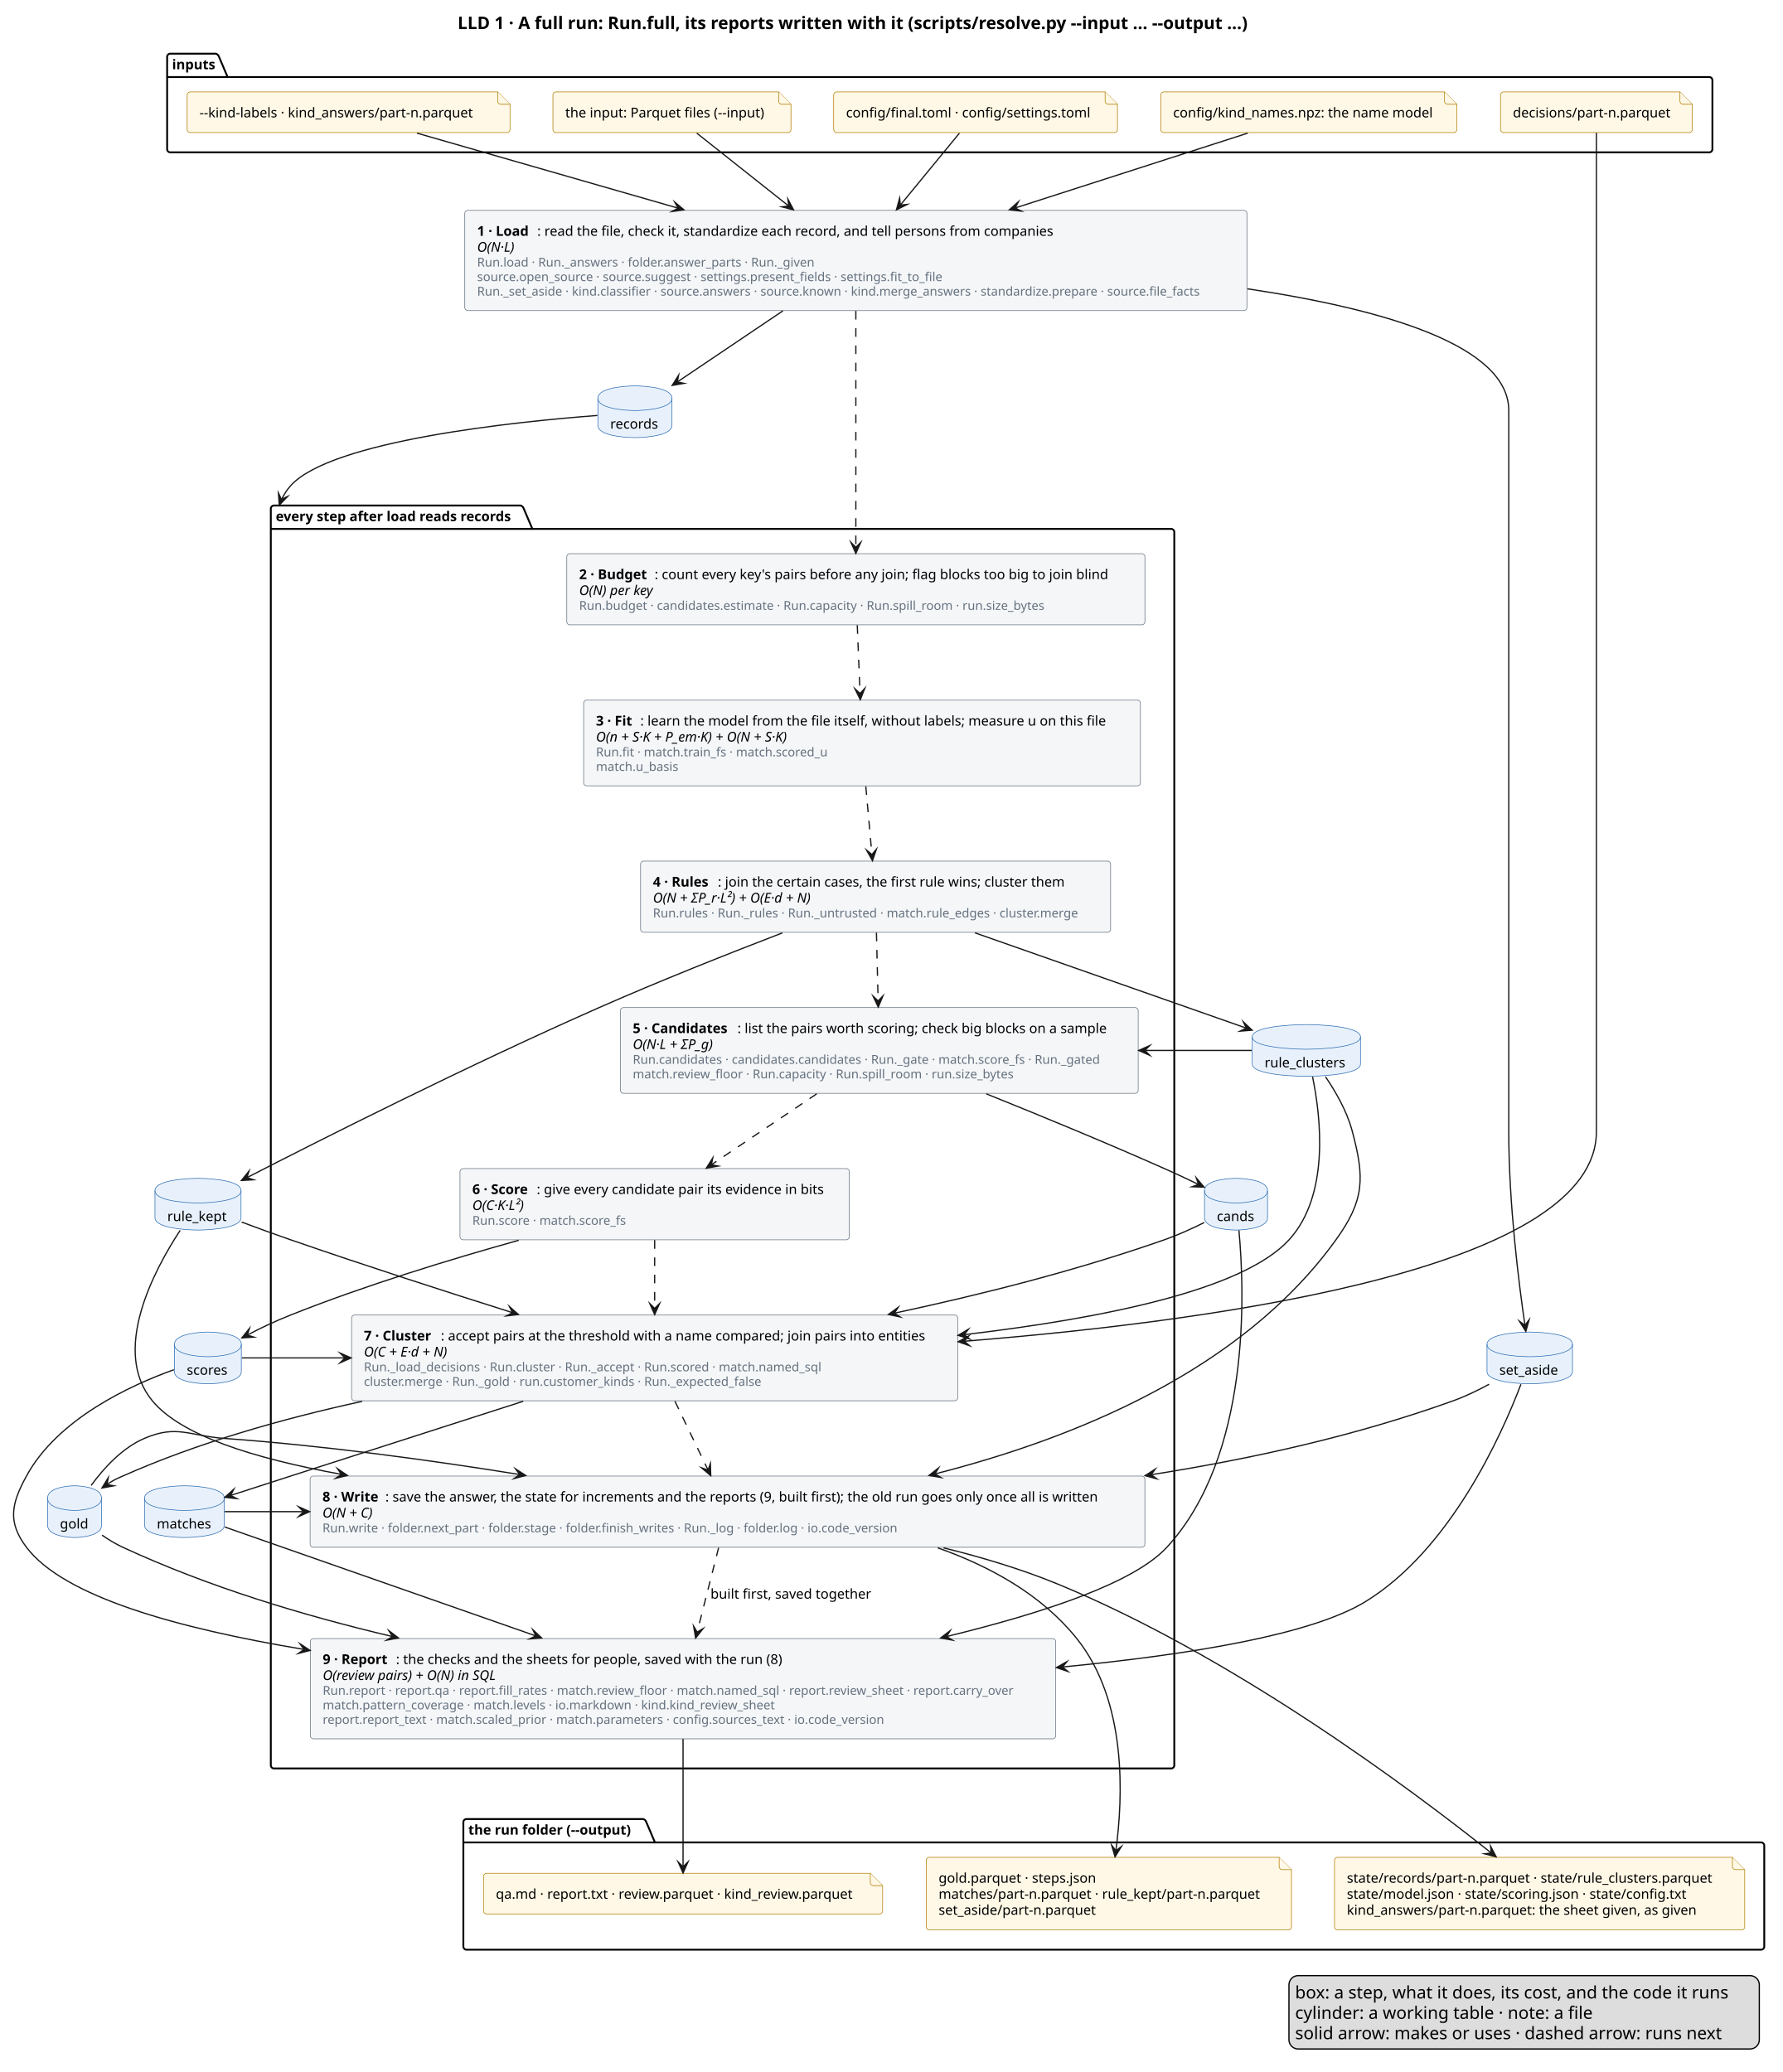
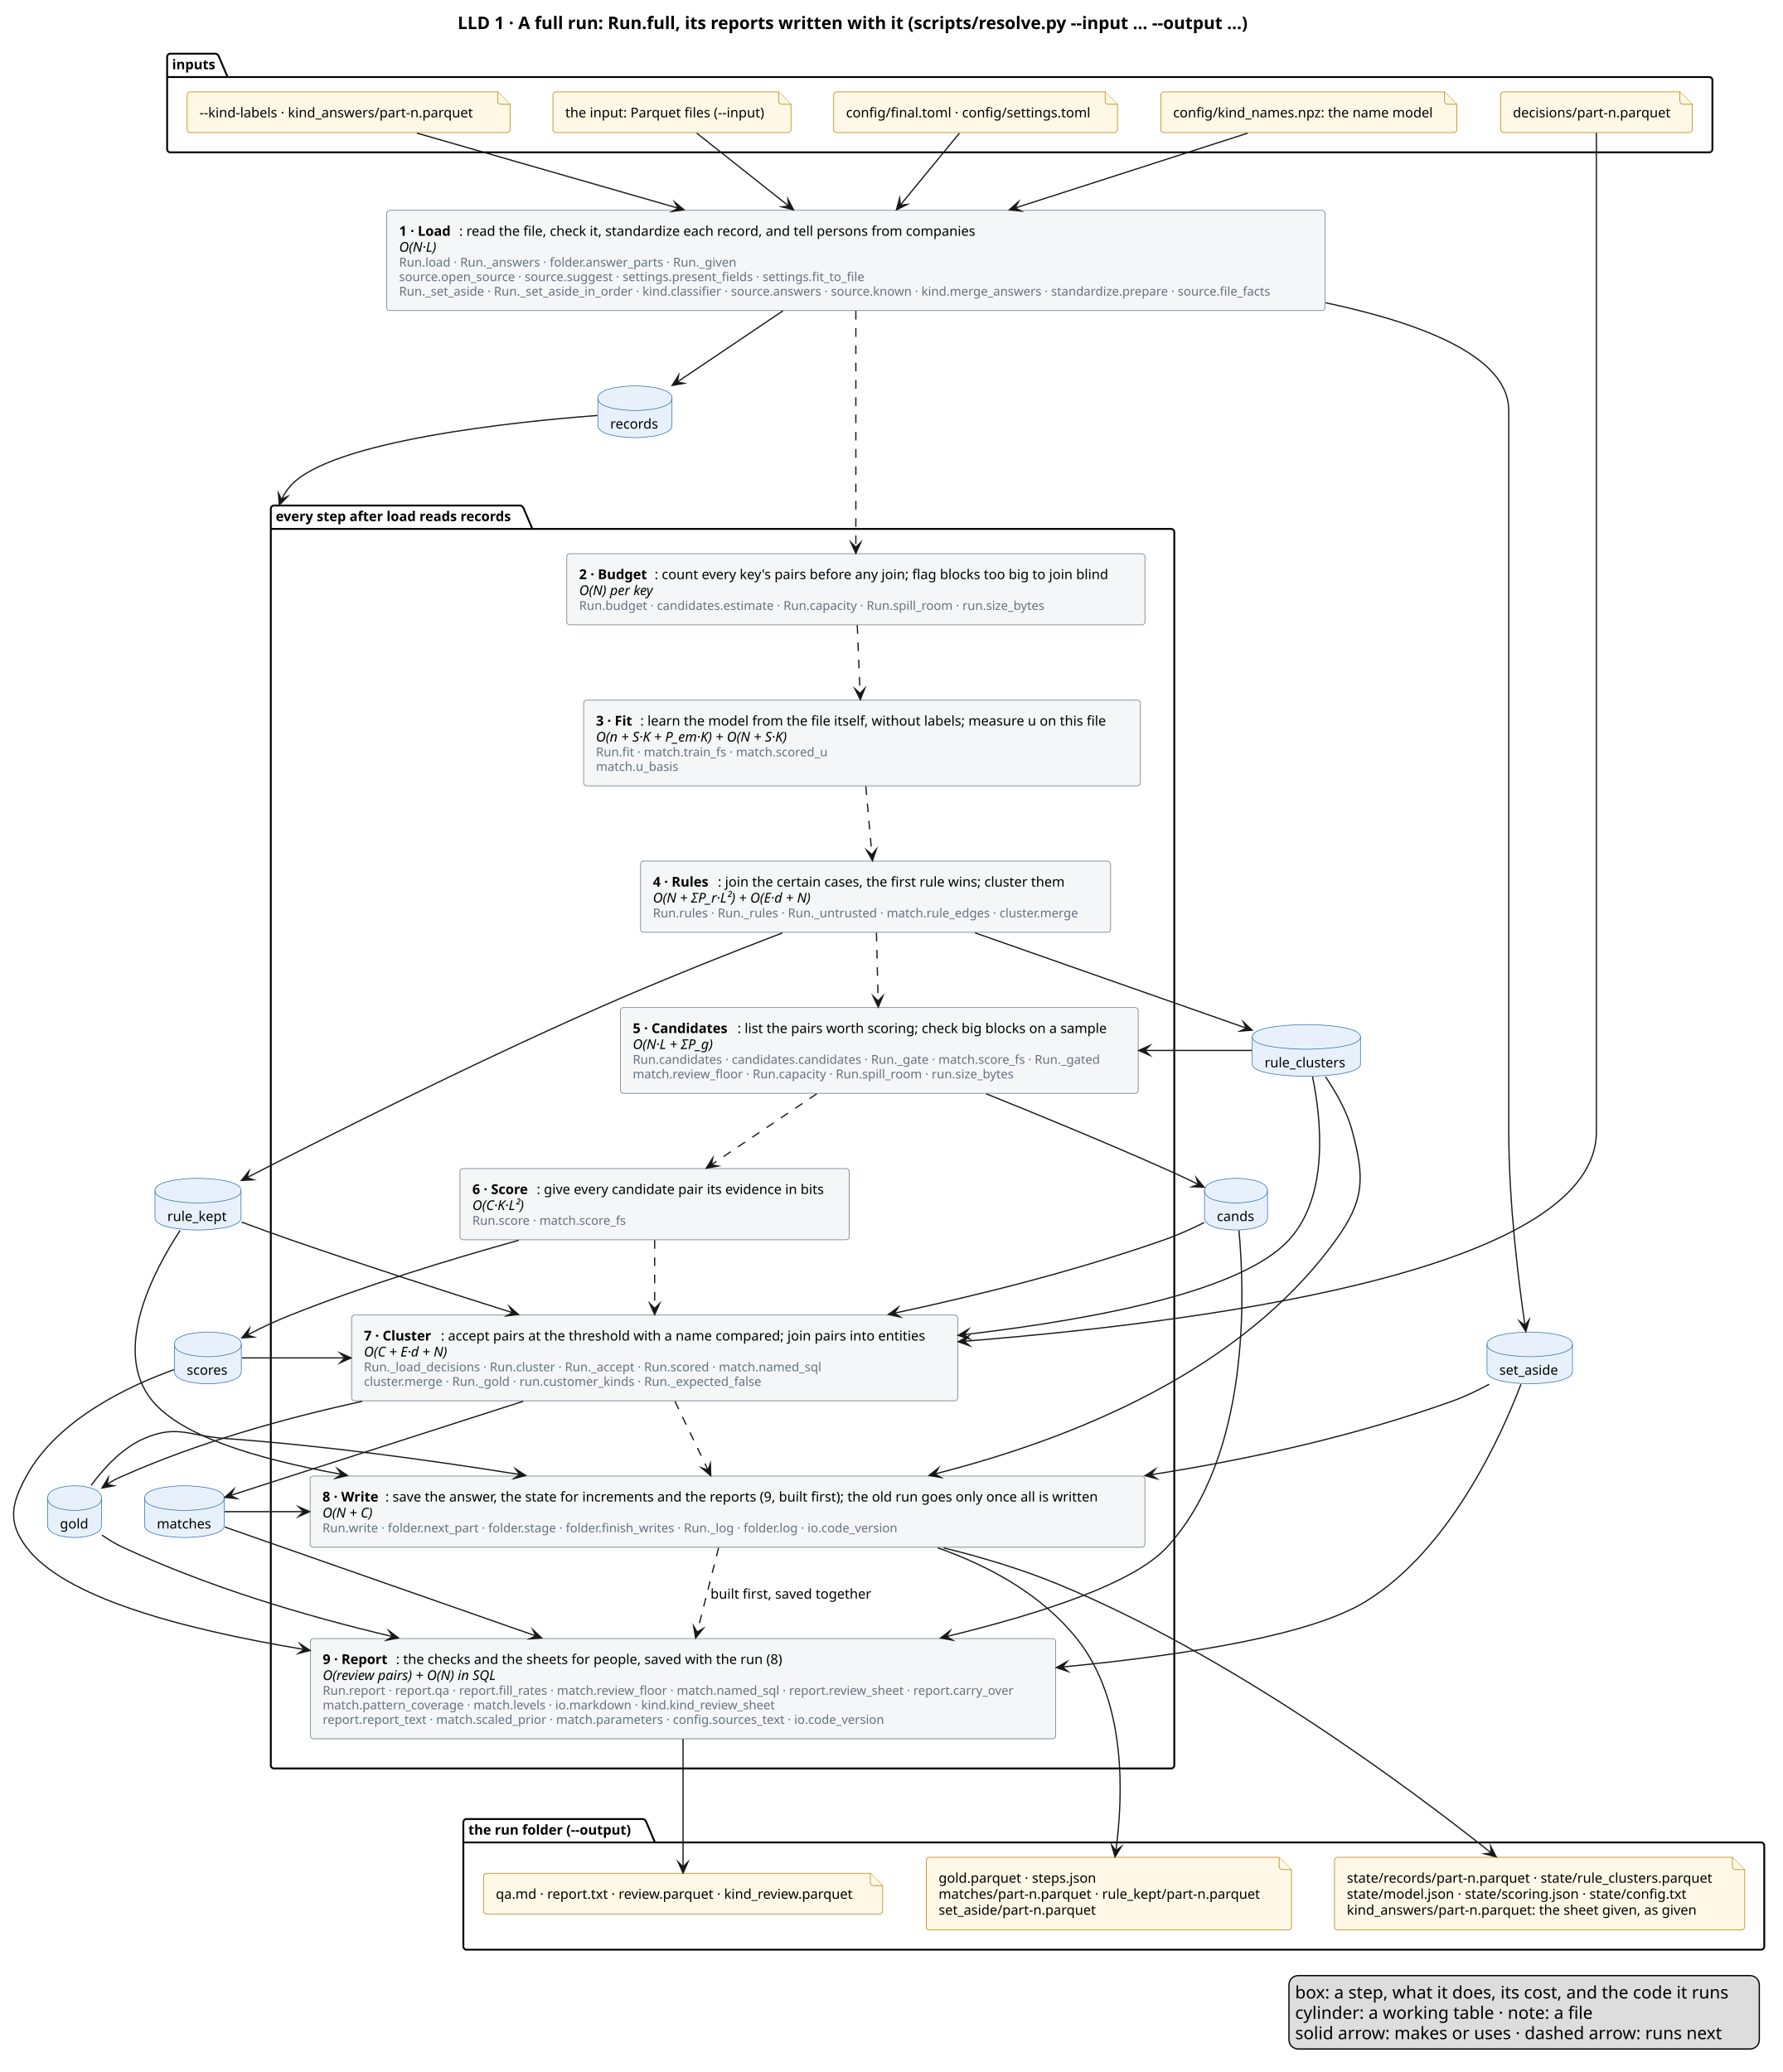
<svg xmlns="http://www.w3.org/2000/svg" version="1.1" data-diagram-type="DESCRIPTION" style="width:1444px;height:1679px;background:#FFFFFF;" width="1444px" height="1679px" viewBox="0 0 1444 1679" zoomAndPan="magnify" preserveAspectRatio="none" contentStyleType="text/css">
  <defs />
  <g font-family="sans-serif" lengthAdjust="spacing">
    <g class="title" data-source-line="1">
      <text x="370.774" y="23.535" fill="#000" font-size="14" textLength="695.871" font-weight="700">LLD 1 · A full run: Run.full, its reports written with it (scripts/resolve.py --input … --output …)</text>
    </g>
    <g class="cluster" data-qualified-name="inputs" id="ent0001" data-source-line="16">
      <path d="M137.92,43.488 L174.912,43.488 A3.75,3.75 0 0 1 177.412,45.988 L184.412,62.443 L1384.92,62.443 A2.5,2.5 0 0 1 1387.42,64.943 L1387.42,120.938 A2.5,2.5 0 0 1 1384.92,123.438 L137.92,123.438 A2.5,2.5 0 0 1 135.42,120.938 L135.42,45.988 A2.5,2.5 0 0 1 137.92,43.488" style="stroke:#000;stroke-width:1.5;" fill="none" />
      <line x1="135.42" y1="62.443" x2="184.412" y2="62.443" style="stroke:#000;stroke-width:1.5;" />
      <text x="139.42" y="56.123" fill="#000" font-size="11" textLength="35.992" font-weight="700">inputs</text>
    </g>
    <g class="cluster" data-qualified-name="after_load" id="ent0008" data-source-line="26">
      <path d="M221.92,409.638 L421.833,409.638 A3.75,3.75 0 0 1 424.333,412.138 L431.333,428.593 L948.92,428.593 A2.5,2.5 0 0 1 951.42,431.093 L951.42,1430.518 A2.5,2.5 0 0 1 948.92,1433.018 L221.92,1433.018 A2.5,2.5 0 0 1 219.42,1430.518 L219.42,412.138 A2.5,2.5 0 0 1 221.92,409.638" style="stroke:#000;stroke-width:1.5;" fill="none" />
      <line x1="219.42" y1="428.593" x2="431.333" y2="428.593" style="stroke:#000;stroke-width:1.5;" />
      <text x="223.42" y="422.273" fill="#000" font-size="11" textLength="198.913" font-weight="700">every step after load reads records</text>
    </g>
    <g class="cluster" data-qualified-name="the run folder ..--output." id="ent0025" data-source-line="45">
      <path d="M377.92,1474.018 L521.152,1474.018 A3.75,3.75 0 0 1 523.652,1476.518 L530.652,1492.973 L1426.92,1492.973 A2.5,2.5 0 0 1 1429.42,1495.473 L1429.42,1577.388 A2.5,2.5 0 0 1 1426.92,1579.888 L377.92,1579.888 A2.5,2.5 0 0 1 375.42,1577.388 L375.42,1476.518 A2.5,2.5 0 0 1 377.92,1474.018" style="stroke:#000;stroke-width:1.5;" fill="none" />
      <line x1="375.42" y1="1492.973" x2="530.652" y2="1492.973" style="stroke:#000;stroke-width:1.5;" />
      <text x="379.42" y="1486.653" fill="#000" font-size="11" textLength="142.232" font-weight="700">the run folder (--output)</text>
    </g>
    <g class="entity" data-qualified-name="inputs.f_input" id="ent0002" data-source-line="17">
      <path d="M447.98,76.988 L447.98,104.943 A2.5,2.5 0 0 0 450.48,107.443 L638.365,107.443 A2.5,2.5 0 0 0 640.865,104.943 L640.865,84.488 L630.865,74.488 L450.48,74.488 A2.5,2.5 0 0 0 447.98,76.988" style="stroke:#B07D00;stroke-width:0.5;" fill="#FFF8E6" />
      <path d="M630.865,74.488 L630.865,81.988 A2.5,2.5 0 0 0 633.365,84.488 L640.865,84.488" style="stroke:#B07D00;stroke-width:0.5;" fill="#FFF8E6" />
      <text x="457.98" y="95.123" fill="#000" font-size="11" textLength="172.885">the input: Parquet files (--input)</text>
    </g>
    <g class="entity" data-qualified-name="inputs.f_config" id="ent0003" data-source-line="18">
      <path d="M675.46,76.988 L675.46,104.943 A2.5,2.5 0 0 0 677.96,107.443 L902.884,107.443 A2.5,2.5 0 0 0 905.384,104.943 L905.384,84.488 L895.384,74.488 L677.96,74.488 A2.5,2.5 0 0 0 675.46,76.988" style="stroke:#B07D00;stroke-width:0.5;" fill="#FFF8E6" />
      <path d="M895.384,74.488 L895.384,81.988 A2.5,2.5 0 0 0 897.884,84.488 L905.384,84.488" style="stroke:#B07D00;stroke-width:0.5;" fill="#FFF8E6" />
      <text x="685.46" y="95.123" fill="#000" font-size="11" textLength="209.924">config/final.toml · config/settings.toml</text>
    </g>
    <g class="entity" data-qualified-name="inputs.f_names" id="ent0004" data-source-line="19">
      <path d="M940.46,76.988 L940.46,104.943 A2.5,2.5 0 0 0 942.96,107.443 L1177.879,107.443 A2.5,2.5 0 0 0 1180.379,104.943 L1180.379,84.488 L1170.379,74.488 L942.96,74.488 A2.5,2.5 0 0 0 940.46,76.988" style="stroke:#B07D00;stroke-width:0.5;" fill="#FFF8E6" />
      <path d="M1170.379,74.488 L1170.379,81.988 A2.5,2.5 0 0 0 1172.879,84.488 L1180.379,84.488" style="stroke:#B07D00;stroke-width:0.5;" fill="#FFF8E6" />
      <text x="950.46" y="95.123" fill="#000" font-size="11" textLength="219.919">config/kind_names.npz: the name model</text>
    </g>
    <g class="entity" data-qualified-name="inputs.f_answers" id="ent0005" data-source-line="20">
      <path d="M151.62,76.988 L151.62,104.943 A2.5,2.5 0 0 0 154.12,107.443 L410.733,107.443 A2.5,2.5 0 0 0 413.233,104.943 L413.233,84.488 L403.233,74.488 L154.12,74.488 A2.5,2.5 0 0 0 151.62,76.988" style="stroke:#B07D00;stroke-width:0.5;" fill="#FFF8E6" />
      <path d="M403.233,74.488 L403.233,81.988 A2.5,2.5 0 0 0 405.733,84.488 L413.233,84.488" style="stroke:#B07D00;stroke-width:0.5;" fill="#FFF8E6" />
      <text x="161.62" y="95.123" fill="#000" font-size="11" textLength="241.613">--kind-labels · kind_answers/part-n.parquet</text>
    </g>
    <g class="entity" data-qualified-name="inputs.f_decisions" id="ent0006" data-source-line="21">
      <path d="M1215.73,76.988 L1215.73,104.943 A2.5,2.5 0 0 0 1218.23,107.443 L1368.619,107.443 A2.5,2.5 0 0 0 1371.119,104.943 L1371.119,84.488 L1361.119,74.488 L1218.23,74.488 A2.5,2.5 0 0 0 1215.73,76.988" style="stroke:#B07D00;stroke-width:0.5;" fill="#FFF8E6" />
      <path d="M1361.119,74.488 L1361.119,81.988 A2.5,2.5 0 0 0 1363.619,84.488 L1371.119,84.488" style="stroke:#B07D00;stroke-width:0.5;" fill="#FFF8E6" />
      <text x="1225.73" y="95.123" fill="#000" font-size="11" textLength="135.389">decisions/part-n.parquet</text>
    </g>
    <g class="entity" data-qualified-name="after_load.budget" id="ent0009" data-source-line="27">
      <rect x="459.21" y="448.638" width="468.427" height="57.688" fill="#F4F6F8" style="stroke:#65717E;stroke-width:0.5;" rx="2.5" ry="2.5" />
      <text x="469.21" y="469.273" fill="#000" font-size="11" textLength="61.134" font-weight="700">2 · Budget</text>
      <text x="530.344" y="469.273" fill="#000" font-size="11" textLength="387.293">: count every key's pairs before any join; flag blocks too big to join blind</text>
      <text x="469.21" y="482.228" fill="#000" font-size="11" textLength="66.645" font-style="italic">O(N) per key</text>
      <text x="469.21" y="494.216" fill="#65717E" font-size="10" textLength="395.005">Run.budget · candidates.estimate · Run.capacity · Run.spill_room · run.size_bytes</text>
    </g>
    <g class="entity" data-qualified-name="after_load.fit" id="ent0010" data-source-line="28">
      <rect x="472.87" y="567.328" width="451.111" height="69.465" fill="#F4F6F8" style="stroke:#65717E;stroke-width:0.5;" rx="2.5" ry="2.5" />
      <text x="482.87" y="587.963" fill="#000" font-size="11" textLength="35.884" font-weight="700">3 · Fit</text>
      <text x="518.754" y="587.963" fill="#000" font-size="11" textLength="395.227">: learn the model from the file itself, without labels; measure u on this file</text>
      <text x="482.87" y="600.918" fill="#000" font-size="11" textLength="180.984" font-style="italic">O(n + S·K + P_em·K) + O(N + S·K)</text>
      <text x="482.87" y="612.906" fill="#65717E" font-size="10" textLength="197.124">Run.fit · match.train_fs · match.scored_u</text>
      <text x="482.87" y="624.684" fill="#65717E" font-size="10" textLength="69.199">match.u_basis</text>
    </g>
    <g class="entity" data-qualified-name="after_load.rules" id="ent0011" data-source-line="29">
      <rect x="519" y="697.788" width="380.845" height="57.688" fill="#F4F6F8" style="stroke:#65717E;stroke-width:0.5;" rx="2.5" ry="2.5" />
      <text x="529" y="718.423" fill="#000" font-size="11" textLength="52.588" font-weight="700">4 · Rules</text>
      <text x="581.588" y="718.423" fill="#000" font-size="11" textLength="294.508">: join the certain cases, the first rule wins; cluster them</text>
      <text x="529" y="731.378" fill="#000" font-size="11" textLength="147.727" font-style="italic">O(N + ΣP_r·L²) + O(E·d + N)</text>
      <text x="529" y="743.366" fill="#65717E" font-size="10" textLength="360.845">Run.rules · Run._rules · Run._untrusted · match.rule_edges · cluster.merge</text>
    </g>
    <g class="entity" data-qualified-name="after_load.candidates" id="ent0012" data-source-line="30">
      <rect x="502.67" y="816.478" width="419.513" height="69.465" fill="#F4F6F8" style="stroke:#65717E;stroke-width:0.5;" rx="2.5" ry="2.5" />
      <text x="512.67" y="837.113" fill="#000" font-size="11" textLength="84.804" font-weight="700">5 · Candidates</text>
      <text x="597.474" y="837.113" fill="#000" font-size="11" textLength="314.708">: list the pairs worth scoring; check big blocks on a sample</text>
      <text x="512.67" y="850.068" fill="#000" font-size="11" textLength="73.842" font-style="italic">O(N·L + ΣP_g)</text>
      <text x="512.67" y="862.056" fill="#65717E" font-size="10" textLength="394.937">Run.candidates · candidates.candidates · Run._gate · match.score_fs · Run._gated</text>
      <text x="512.67" y="873.834" fill="#65717E" font-size="10" textLength="324.419">match.review_floor · Run.capacity · Run.spill_room · run.size_bytes</text>
    </g>
    <g class="entity" data-qualified-name="after_load.score" id="ent0013" data-source-line="31">
      <rect x="372.69" y="946.938" width="315.458" height="57.688" fill="#F4F6F8" style="stroke:#65717E;stroke-width:0.5;" rx="2.5" ry="2.5" />
      <text x="382.69" y="967.573" fill="#000" font-size="11" textLength="52.143" font-weight="700">6 · Score</text>
      <text x="434.833" y="967.573" fill="#000" font-size="11" textLength="243.316">: give every candidate pair its evidence in bits</text>
      <text x="382.69" y="980.528" fill="#000" font-size="11" textLength="47.958" font-style="italic">O(C·K·L²)</text>
      <text x="382.69" y="992.516" fill="#65717E" font-size="10" textLength="130.308">Run.score · match.score_fs</text>
    </g>
    <g class="entity" data-qualified-name="after_load.cluster" id="ent0014" data-source-line="32">
      <rect x="284.85" y="1065.628" width="491.152" height="69.465" fill="#F4F6F8" style="stroke:#65717E;stroke-width:0.5;" rx="2.5" ry="2.5" />
      <text x="294.85" y="1086.263" fill="#000" font-size="11" textLength="62.294" font-weight="700">7 · Cluster</text>
      <text x="357.144" y="1086.263" fill="#000" font-size="11" textLength="408.858">: accept pairs at the threshold with a name compared; join pairs into entities</text>
      <text x="294.85" y="1099.218" fill="#000" font-size="11" textLength="79.213" font-style="italic">O(C + E·d + N)</text>
      <text x="294.85" y="1111.206" fill="#65717E" font-size="10" textLength="388.442">Run._load_decisions · Run.cluster · Run._accept · Run.scored · match.named_sql</text>
      <text x="294.85" y="1122.984" fill="#65717E" font-size="10" textLength="338.892">cluster.merge · Run._gold · run.customer_kinds · Run._expected_false</text>
    </g>
    <g class="entity" data-qualified-name="after_load.write" id="ent0015" data-source-line="33">
      <rect x="251.26" y="1196.098" width="676.321" height="57.688" fill="#F4F6F8" style="stroke:#65717E;stroke-width:0.5;" rx="2.5" ry="2.5" />
      <text x="261.26" y="1216.733" fill="#000" font-size="11" textLength="50.956" font-weight="700">8 · Write</text>
      <text x="312.216" y="1216.733" fill="#000" font-size="11" textLength="605.365">: save the answer, the state for increments and the reports (9, built first); the old run goes only once all is written</text>
      <text x="261.26" y="1229.688" fill="#000" font-size="11" textLength="47.142" font-style="italic">O(N + C)</text>
      <text x="261.26" y="1241.676" fill="#65717E" font-size="10" textLength="496.646">Run.write · folder.next_part · folder.stage · folder.finish_writes · Run._log · folder.log · io.code_version</text>
    </g>
    <g class="entity" data-qualified-name="after_load.report" id="ent0016" data-source-line="34">
      <rect x="251.46" y="1327.778" width="603.926" height="81.242" fill="#F4F6F8" style="stroke:#65717E;stroke-width:0.5;" rx="2.5" ry="2.5" />
      <text x="261.46" y="1348.413" fill="#000" font-size="11" textLength="59.34" font-weight="700">9 · Report</text>
      <text x="320.8" y="1348.413" fill="#000" font-size="11" textLength="327.062">: the checks and the sheets for people, saved with the run (8)</text>
      <text x="261.46" y="1361.368" fill="#000" font-size="11" textLength="156.406" font-style="italic">O(review pairs) + O(N) in SQL</text>
      <text x="261.46" y="1373.356" fill="#65717E" font-size="10" textLength="583.926">Run.report · report.qa · report.fill_rates · match.review_floor · match.named_sql · report.review_sheet · report.carry_over</text>
      <text x="261.46" y="1385.134" fill="#65717E" font-size="10" textLength="381.621">match.pattern_coverage · match.levels · io.markdown · kind.kind_review_sheet</text>
      <text x="261.46" y="1396.911" fill="#65717E" font-size="10" textLength="475.664">report.report_text · match.scaled_prior · match.parameters · config.sources_text · io.code_version</text>
    </g>
    <g class="entity" data-qualified-name="the run folder ..--output..f_out" id="ent0026" data-source-line="46">
      <path d="M750.46,1507.518 L750.46,1561.384 A2.5,2.5 0 0 0 752.96,1563.884 L1043.878,1563.884 A2.5,2.5 0 0 0 1046.378,1561.384 L1046.378,1515.018 L1036.378,1505.018 L752.96,1505.018 A2.5,2.5 0 0 0 750.46,1507.518" style="stroke:#B07D00;stroke-width:0.5;" fill="#FFF8E6" />
      <path d="M1036.378,1505.018 L1036.378,1512.518 A2.5,2.5 0 0 0 1038.878,1515.018 L1046.378,1515.018" style="stroke:#B07D00;stroke-width:0.5;" fill="#FFF8E6" />
      <text x="760.46" y="1525.653" fill="#000" font-size="11" textLength="133.531">gold.parquet · steps.json</text>
      <text x="760.46" y="1538.608" fill="#000" font-size="11" textLength="275.918">matches/part-n.parquet · rule_kept/part-n.parquet</text>
      <text x="760.46" y="1551.563" fill="#000" font-size="11" textLength="134.809">set_aside/part-n.parquet</text>
    </g>
    <g class="entity" data-qualified-name="the run folder ..--output..f_state" id="ent0027" data-source-line="47">
      <path d="M1081.24,1507.518 L1081.24,1561.384 A2.5,2.5 0 0 0 1083.74,1563.884 L1411.101,1563.884 A2.5,2.5 0 0 0 1413.601,1561.384 L1413.601,1515.018 L1403.601,1505.018 L1083.74,1505.018 A2.5,2.5 0 0 0 1081.24,1507.518" style="stroke:#B07D00;stroke-width:0.5;" fill="#FFF8E6" />
      <path d="M1403.601,1505.018 L1403.601,1512.518 A2.5,2.5 0 0 0 1406.101,1515.018 L1413.601,1515.018" style="stroke:#B07D00;stroke-width:0.5;" fill="#FFF8E6" />
      <text x="1091.24" y="1525.653" fill="#000" font-size="11" textLength="312.361">state/records/part-n.parquet · state/rule_clusters.parquet</text>
      <text x="1091.24" y="1538.608" fill="#000" font-size="11" textLength="292.719">state/model.json · state/scoring.json · state/config.txt</text>
      <text x="1091.24" y="1551.563" fill="#000" font-size="11" textLength="296.919">kind_answers/part-n.parquet: the sheet given, as given</text>
    </g>
    <g class="entity" data-qualified-name="the run folder ..--output..f_people" id="ent0028" data-source-line="48">
      <path d="M391.73,1520.478 L391.73,1548.433 A2.5,2.5 0 0 0 394.23,1550.933 L712.622,1550.933 A2.5,2.5 0 0 0 715.122,1548.433 L715.122,1527.978 L705.122,1517.978 L394.23,1517.978 A2.5,2.5 0 0 0 391.73,1520.478" style="stroke:#B07D00;stroke-width:0.5;" fill="#FFF8E6" />
      <path d="M705.122,1517.978 L705.122,1525.478 A2.5,2.5 0 0 0 707.622,1527.978 L715.122,1527.978" style="stroke:#B07D00;stroke-width:0.5;" fill="#FFF8E6" />
      <text x="401.73" y="1538.613" fill="#000" font-size="11" textLength="303.392">qa.md · report.txt · review.parquet · kind_review.parquet</text>
    </g>
    <g class="entity" data-qualified-name="load" id="ent0007" data-source-line="25">
-       <rect x="376.56" y="170.438" width="633.721" height="81.242" fill="#F4F6F8" style="stroke:#65717E;stroke-width:0.5;" rx="2.5" ry="2.5" />
-       <text x="386.56" y="191.073" fill="#000" font-size="11" textLength="48.71" font-weight="700">1 · Load</text>
-       <text x="435.27" y="191.073" fill="#000" font-size="11" textLength="437.862">: read the file, check it, standardize each record, and tell persons from companies</text>
-       <text x="386.56" y="204.028" fill="#000" font-size="11" textLength="33.172" font-style="italic">O(N·L)</text>
-       <text x="386.56" y="216.016" fill="#65717E" font-size="10" textLength="286.167">Run.load · Run._answers · folder.answer_parts · Run._given</text>
-       <text x="386.56" y="227.794" fill="#65717E" font-size="10" textLength="395.596">source.open_source · source.suggest · settings.present_fields · settings.fit_to_file</text>
-       <text x="386.56" y="239.571" fill="#65717E" font-size="10" textLength="613.721">Run._set_aside · kind.classifier · source.answers · source.known · kind.merge_answers · standardize.prepare · source.file_facts</text>
+       <rect x="313.33" y="170.438" width="760.186" height="81.242" fill="#F4F6F8" style="stroke:#65717E;stroke-width:0.5;" rx="2.5" ry="2.5" />
+       <text x="323.33" y="191.073" fill="#000" font-size="11" textLength="48.71" font-weight="700">1 · Load</text>
+       <text x="372.04" y="191.073" fill="#000" font-size="11" textLength="437.862">: read the file, check it, standardize each record, and tell persons from companies</text>
+       <text x="323.33" y="204.028" fill="#000" font-size="11" textLength="33.172" font-style="italic">O(N·L)</text>
+       <text x="323.33" y="216.016" fill="#65717E" font-size="10" textLength="286.167">Run.load · Run._answers · folder.answer_parts · Run._given</text>
+       <text x="323.33" y="227.794" fill="#65717E" font-size="10" textLength="395.596">source.open_source · source.suggest · settings.present_fields · settings.fit_to_file</text>
+       <text x="323.33" y="239.571" fill="#65717E" font-size="10" textLength="740.186">Run._set_aside · Run._set_aside_in_order · kind.classifier · source.answers · source.known · kind.merge_answers · standardize.prepare · source.file_facts</text>
    </g>
    <g class="entity" data-qualified-name="records" id="ent0017" data-source-line="36">
      <path d="M484.4,322.678 C484.4,312.678 514.426,312.678 514.426,312.678 C514.426,312.678 544.452,312.678 544.452,322.678 L544.452,344.633 C544.452,354.633 514.426,354.633 514.426,354.633 C514.426,354.633 484.4,354.633 484.4,344.633 L484.4,322.678" style="stroke:#2C6DB3;stroke-width:0.5;" fill="#E8F1FB" />
      <path d="M484.4,322.678 C484.4,332.678 514.426,332.678 514.426,332.678 C514.426,332.678 544.452,332.678 544.452,322.678" style="stroke:#2C6DB3;stroke-width:0.5;" fill="none" />
      <text x="494.4" y="347.313" fill="#000" font-size="11" textLength="40.052">records</text>
    </g>
    <g class="entity" data-qualified-name="set_aside" id="ent0018" data-source-line="37">
      <path d="M1204.79,1089.388 C1204.79,1079.388 1239.422,1079.388 1239.422,1079.388 C1239.422,1079.388 1274.054,1079.388 1274.054,1089.388 L1274.054,1111.343 C1274.054,1121.343 1239.422,1121.343 1239.422,1121.343 C1239.422,1121.343 1204.79,1121.343 1204.79,1111.343 L1204.79,1089.388" style="stroke:#2C6DB3;stroke-width:0.5;" fill="#E8F1FB" />
      <path d="M1204.79,1089.388 C1204.79,1099.388 1239.422,1099.388 1239.422,1099.388 C1239.422,1099.388 1274.054,1099.388 1274.054,1089.388" style="stroke:#2C6DB3;stroke-width:0.5;" fill="none" />
      <text x="1214.79" y="1114.023" fill="#000" font-size="11" textLength="49.264">set_aside</text>
    </g>
    <g class="entity" data-qualified-name="rule_clusters" id="ent0019" data-source-line="38">
      <path d="M1014.56,840.228 C1014.56,830.228 1058.427,830.228 1058.427,830.228 C1058.427,830.228 1102.295,830.228 1102.295,840.228 L1102.295,862.183 C1102.295,872.183 1058.427,872.183 1058.427,872.183 C1058.427,872.183 1014.56,872.183 1014.56,862.183 L1014.56,840.228" style="stroke:#2C6DB3;stroke-width:0.5;" fill="#E8F1FB" />
      <path d="M1014.56,840.228 C1014.56,850.228 1058.427,850.228 1058.427,850.228 C1058.427,850.228 1102.295,850.228 1102.295,840.228" style="stroke:#2C6DB3;stroke-width:0.5;" fill="none" />
      <text x="1024.56" y="864.863" fill="#000" font-size="11" textLength="67.735">rule_clusters</text>
    </g>
    <g class="entity" data-qualified-name="rule_kept" id="ent0020" data-source-line="39">
      <path d="M125.56,964.808 C125.56,954.808 160.425,954.808 160.425,954.808 C160.425,954.808 195.291,954.808 195.291,964.808 L195.291,986.763 C195.291,996.763 160.425,996.763 160.425,996.763 C160.425,996.763 125.56,996.763 125.56,986.763 L125.56,964.808" style="stroke:#2C6DB3;stroke-width:0.5;" fill="#E8F1FB" />
      <path d="M125.56,964.808 C125.56,974.808 160.425,974.808 160.425,974.808 C160.425,974.808 195.291,974.808 195.291,964.808" style="stroke:#2C6DB3;stroke-width:0.5;" fill="none" />
      <text x="135.56" y="989.443" fill="#000" font-size="11" textLength="49.731">rule_kept</text>
    </g>
    <g class="entity" data-qualified-name="cands" id="ent0021" data-source-line="40">
      <path d="M975.89,964.808 C975.89,954.808 1001.423,954.808 1001.423,954.808 C1001.423,954.808 1026.956,954.808 1026.956,964.808 L1026.956,986.763 C1026.956,996.763 1001.423,996.763 1001.423,996.763 C1001.423,996.763 975.89,996.763 975.89,986.763 L975.89,964.808" style="stroke:#2C6DB3;stroke-width:0.5;" fill="#E8F1FB" />
      <path d="M975.89,964.808 C975.89,974.808 1001.423,974.808 1001.423,974.808 C1001.423,974.808 1026.956,974.808 1026.956,964.808" style="stroke:#2C6DB3;stroke-width:0.5;" fill="none" />
      <text x="985.89" y="989.443" fill="#000" font-size="11" textLength="31.066">cands</text>
    </g>
    <g class="entity" data-qualified-name="scores" id="ent0022" data-source-line="41">
      <path d="M141.3,1089.388 C141.3,1079.388 168.418,1079.388 168.418,1079.388 C168.418,1079.388 195.535,1079.388 195.535,1089.388 L195.535,1111.343 C195.535,1121.343 168.418,1121.343 168.418,1121.343 C168.418,1121.343 141.3,1121.343 141.3,1111.343 L141.3,1089.388" style="stroke:#2C6DB3;stroke-width:0.5;" fill="#E8F1FB" />
      <path d="M141.3,1089.388 C141.3,1099.388 168.418,1099.388 168.418,1099.388 C168.418,1099.388 195.535,1099.388 195.535,1089.388" style="stroke:#2C6DB3;stroke-width:0.5;" fill="none" />
      <text x="151.3" y="1114.023" fill="#000" font-size="11" textLength="34.235">scores</text>
    </g>
    <g class="entity" data-qualified-name="matches" id="ent0023" data-source-line="42">
      <path d="M117.09,1213.958 C117.09,1203.958 149.418,1203.958 149.418,1203.958 C149.418,1203.958 181.745,1203.958 181.745,1213.958 L181.745,1235.913 C181.745,1245.913 149.418,1245.913 149.418,1245.913 C149.418,1245.913 117.09,1245.913 117.09,1235.913 L117.09,1213.958" style="stroke:#2C6DB3;stroke-width:0.5;" fill="#E8F1FB" />
      <path d="M117.09,1213.958 C117.09,1223.958 149.418,1223.958 149.418,1223.958 C149.418,1223.958 181.745,1223.958 181.745,1213.958" style="stroke:#2C6DB3;stroke-width:0.5;" fill="none" />
      <text x="127.09" y="1238.593" fill="#000" font-size="11" textLength="44.655">matches</text>
    </g>
    <g class="entity" data-qualified-name="gold" id="ent0024" data-source-line="43">
      <path d="M38.56,1213.958 C38.56,1203.958 60.419,1203.958 60.419,1203.958 C60.419,1203.958 82.279,1203.958 82.279,1213.958 L82.279,1235.913 C82.279,1245.913 60.419,1245.913 60.419,1245.913 C60.419,1245.913 38.56,1245.913 38.56,1235.913 L38.56,1213.958" style="stroke:#2C6DB3;stroke-width:0.5;" fill="#E8F1FB" />
      <path d="M38.56,1213.958 C38.56,1223.958 60.419,1223.958 60.419,1223.958 C60.419,1223.958 82.279,1223.958 82.279,1213.958" style="stroke:#2C6DB3;stroke-width:0.5;" fill="none" />
      <text x="48.56" y="1238.593" fill="#000" font-size="11" textLength="23.719">gold</text>
    </g>
    <g class="link" data-entity-1="ent0002" data-entity-2="ent0007" id="lnk29" data-source-line="51" data-link-type="dependency">
      <path d="M564.52,107.888 C584.53,123.758 612.15,145.654 639.03,166.944" style="stroke:#181818;stroke-width:1;" fill="none" id="f_input-to-load" />
      <polygon points="642.95,170.048,638.378,161.325,639.03,166.944,633.411,167.596,642.95,170.048" fill="#181818" style="stroke:#181818;stroke-width:1;stroke-linejoin:miter;stroke-miterlimit:10;" />
    </g>
    <g class="link" data-entity-1="ent0003" data-entity-2="ent0007" id="lnk30" data-source-line="52" data-link-type="dependency">
      <path d="M777.34,107.888 C764.31,123.758 746.955,144.896 729.455,166.186" style="stroke:#181818;stroke-width:1;" fill="none" id="f_config-to-load" />
      <polygon points="726.28,170.048,735.085,165.636,729.455,166.186,728.905,160.556,726.28,170.048" fill="#181818" style="stroke:#181818;stroke-width:1;stroke-linejoin:miter;stroke-miterlimit:10;" />
    </g>
    <g class="link" data-entity-1="ent0004" data-entity-2="ent0007" id="lnk31" data-source-line="53" data-link-type="dependency">
      <path d="M1010.93,107.888 C961.62,123.758 888.7,147.227 822.51,168.517" style="stroke:#181818;stroke-width:1;" fill="none" id="f_names-to-load" />
      <polygon points="817.75,170.048,827.543,171.1,822.51,168.517,825.093,163.485,817.75,170.048" fill="#181818" style="stroke:#181818;stroke-width:1;stroke-linejoin:miter;stroke-miterlimit:10;" />
    </g>
    <g class="link" data-entity-1="ent0005" data-entity-2="ent0007" id="lnk32" data-source-line="54" data-link-type="dependency">
      <path d="M337.85,107.888 C393.07,123.758 475.264,147.378 549.384,168.668" style="stroke:#181818;stroke-width:1;" fill="none" id="f_answers-to-load" />
      <polygon points="554.19,170.048,546.644,163.719,549.384,168.668,544.435,171.408,554.19,170.048" fill="#181818" style="stroke:#181818;stroke-width:1;stroke-linejoin:miter;stroke-miterlimit:10;" />
    </g>
    <g class="link" data-entity-1="ent0006" data-entity-2="ent0014" id="lnk33" data-source-line="55" data-link-type="dependency">
      <path d="M1293.42,107.628 C1293.42,130.238 1293.42,173.358 1293.42,210.058 C1293.42,210.058 1293.42,210.058 1293.42,916.938 C1293.42,1025.178 1004.304,1068.928 781.284,1086.848" style="stroke:#181818;stroke-width:1;" fill="none" id="f_decisions-to-cluster" />
      <polygon points="776.3,1087.248,785.591,1090.515,781.284,1086.848,784.951,1082.54,776.3,1087.248" fill="#181818" style="stroke:#181818;stroke-width:1;stroke-linejoin:miter;stroke-miterlimit:10;" />
    </g>
    <g class="link" data-entity-1="ent0007" data-entity-2="ent0009" id="lnk34" data-source-line="57" data-link-type="dependency">
      <path d="M693.42,251.928 C693.42,306.038 693.42,396.338 693.42,443.478" style="stroke:#181818;stroke-width:1;stroke-dasharray:7,7;" fill="none" id="load-to-budget" />
      <polygon points="693.42,448.478,697.42,439.478,693.42,443.478,689.42,439.478,693.42,448.478" fill="#181818" style="stroke:#181818;stroke-width:1;stroke-linejoin:miter;stroke-miterlimit:10;" />
    </g>
    <g class="link" data-entity-1="ent0009" data-entity-2="ent0010" id="lnk35" data-source-line="58" data-link-type="dependency">
      <path d="M694.57,506.598 C695.3,524.558 696.058,542.942 696.828,561.952" style="stroke:#181818;stroke-width:1;stroke-dasharray:7,7;" fill="none" id="budget-to-fit" />
      <polygon points="697.03,566.948,700.662,557.794,696.828,561.952,692.669,558.118,697.03,566.948" fill="#181818" style="stroke:#181818;stroke-width:1;stroke-linejoin:miter;stroke-miterlimit:10;" />
    </g>
    <g class="link" data-entity-1="ent0010" data-entity-2="ent0011" id="lnk36" data-source-line="59" data-link-type="dependency">
      <path d="M701.49,637.198 C703.19,656.188 704.833,674.548 706.443,692.478" style="stroke:#181818;stroke-width:1;stroke-dasharray:7,7;" fill="none" id="fit-to-rules" />
      <polygon points="706.89,697.458,710.069,688.137,706.443,692.478,702.101,688.852,706.89,697.458" fill="#181818" style="stroke:#181818;stroke-width:1;stroke-linejoin:miter;stroke-miterlimit:10;" />
    </g>
    <g class="link" data-entity-1="ent0011" data-entity-2="ent0012" id="lnk37" data-source-line="60" data-link-type="dependency">
      <path d="M710.11,755.758 C710.55,773.708 710.996,792.1 711.466,811.11" style="stroke:#181818;stroke-width:1;stroke-dasharray:7,7;" fill="none" id="rules-to-candidates" />
      <polygon points="711.59,816.108,715.366,807.012,711.466,811.11,707.369,807.21,711.59,816.108" fill="#181818" style="stroke:#181818;stroke-width:1;stroke-linejoin:miter;stroke-miterlimit:10;" />
    </g>
    <g class="link" data-entity-1="ent0012" data-entity-2="ent0013" id="lnk38" data-source-line="61" data-link-type="dependency">
      <path d="M661.73,886.348 C633.54,905.338 603.027,925.885 576.407,943.815" style="stroke:#181818;stroke-width:1;stroke-dasharray:7,7;" fill="none" id="candidates-to-score" />
      <polygon points="572.26,946.608,581.959,944.898,576.407,943.815,577.49,938.263,572.26,946.608" fill="#181818" style="stroke:#181818;stroke-width:1;stroke-linejoin:miter;stroke-miterlimit:10;" />
    </g>
    <g class="link" data-entity-1="ent0013" data-entity-2="ent0014" id="lnk39" data-source-line="62" data-link-type="dependency">
      <path d="M530.42,1004.908 C530.42,1022.858 530.42,1041.248 530.42,1060.258" style="stroke:#181818;stroke-width:1;stroke-dasharray:7,7;" fill="none" id="score-to-cluster" />
      <polygon points="530.42,1065.258,534.42,1056.258,530.42,1060.258,526.42,1056.258,530.42,1065.258" fill="#181818" style="stroke:#181818;stroke-width:1;stroke-linejoin:miter;stroke-miterlimit:10;" />
    </g>
    <g class="link" data-entity-1="ent0014" data-entity-2="ent0015" id="lnk40" data-source-line="63" data-link-type="dependency">
      <path d="M546.86,1135.508 C556,1154.488 565.062,1173.323 573.692,1191.253" style="stroke:#181818;stroke-width:1;stroke-dasharray:7,7;" fill="none" id="cluster-to-write" />
      <polygon points="575.86,1195.758,575.561,1185.914,573.692,1191.253,568.353,1189.384,575.86,1195.758" fill="#181818" style="stroke:#181818;stroke-width:1;stroke-linejoin:miter;stroke-miterlimit:10;" />
    </g>
    <g class="link" data-entity-1="ent0015" data-entity-2="ent0016" id="lnk41" data-source-line="64" data-link-type="dependency">
      <path d="M582.22,1254.228 C576.89,1275.188 570.784,1299.203 564.844,1322.533" style="stroke:#181818;stroke-width:1;stroke-dasharray:7,7;" fill="none" id="write-to-report" />
      <polygon points="563.61,1327.378,569.707,1319.643,564.844,1322.533,561.954,1317.67,563.61,1327.378" fill="#181818" style="stroke:#181818;stroke-width:1;stroke-linejoin:miter;stroke-miterlimit:10;" />
      <text x="575.65" y="1295.413" fill="#000" font-size="11" textLength="135.448">built first, saved together</text>
    </g>
    <g class="link" data-entity-1="ent0007" data-entity-2="ent0017" id="lnk42" data-source-line="66" data-link-type="dependency">
      <path d="M634.32,251.878 C604.27,272.118 573.197,293.064 548.737,309.544" style="stroke:#181818;stroke-width:1;" fill="none" id="load-to-records" />
      <polygon points="544.59,312.338,554.289,310.627,548.737,309.544,549.819,303.992,544.59,312.338" fill="#181818" style="stroke:#181818;stroke-width:1;stroke-linejoin:miter;stroke-miterlimit:10;" />
    </g>
    <g class="link" data-entity-1="ent0007" data-entity-2="ent0018" id="lnk43" data-source-line="67" data-link-type="dependency">
-       <path d="M1010.69,234.038 C1123.19,250.828 1222.42,280.438 1222.42,332.658 C1222.42,332.658 1222.42,332.658 1222.42,916.938 C1222.42,975.948 1230.629,1040.271 1235.539,1073.951" style="stroke:#181818;stroke-width:1;" fill="none" id="load-to-set_aside" />
+       <path d="M1074.01,245.328 C1157.95,263.168 1222.42,290.568 1222.42,332.658 C1222.42,332.658 1222.42,332.658 1222.42,916.938 C1222.42,975.948 1230.629,1040.271 1235.539,1073.951" style="stroke:#181818;stroke-width:1;" fill="none" id="load-to-set_aside" />
      <polygon points="1236.26,1078.898,1238.92,1069.415,1235.539,1073.951,1231.004,1070.569,1236.26,1078.898" fill="#181818" style="stroke:#181818;stroke-width:1;stroke-linejoin:miter;stroke-miterlimit:10;" />
    </g>
    <g class="link" data-entity-1="ent0017" data-entity-2="ent0008" id="lnk44" data-source-line="68" data-link-type="dependency">
      <path d="M483.97,336.668 C418.63,341.638 268.25,356.908 235.42,393.638 C232.435,396.978 230.056,400.724 228.179,404.728 C227.71,405.729 227.272,406.747 226.864,407.778 C226.66,408.293 228.167,404.112 227.978,404.634" style="stroke:#181818;stroke-width:1;" fill="none" id="records-to-after_load" />
      <polygon points="226.274,409.335,233.102,402.236,227.978,404.634,225.58,399.51,226.274,409.335" fill="#181818" style="stroke:#181818;stroke-width:1;stroke-linejoin:miter;stroke-miterlimit:10;" />
    </g>
    <g class="link" data-entity-1="ent0011" data-entity-2="ent0019" id="lnk45" data-source-line="69" data-link-type="dependency">
      <path d="M789.93,755.908 C859.78,780.438 953.563,813.381 1009.793,833.131" style="stroke:#181818;stroke-width:1;" fill="none" id="rules-to-rule_clusters" />
      <polygon points="1014.51,834.788,1007.344,828.032,1009.793,833.131,1004.693,835.58,1014.51,834.788" fill="#181818" style="stroke:#181818;stroke-width:1;stroke-linejoin:miter;stroke-miterlimit:10;" />
    </g>
    <g class="link" data-entity-1="ent0011" data-entity-2="ent0020" id="lnk46" data-source-line="70" data-link-type="dependency">
      <path d="M633.91,755.948 C590.2,772.738 534.32,794.908 485.42,816.478 C378.33,863.718 259.227,923.863 200.047,954.273" style="stroke:#181818;stroke-width:1;" fill="none" id="rules-to-rule_kept" />
      <polygon points="195.6,956.558,205.433,956.003,200.047,954.273,201.777,948.887,195.6,956.558" fill="#181818" style="stroke:#181818;stroke-width:1;stroke-linejoin:miter;stroke-miterlimit:10;" />
    </g>
    <g class="link" data-entity-1="ent0019" data-entity-2="ent0012" id="lnk47" data-source-line="71" data-link-type="dependency">
      <path d="M1014.12,851.208 C983.61,851.208 958.1,851.208 927.59,851.208" style="stroke:#181818;stroke-width:1;" fill="none" id="rule_clusters-to-candidates" />
      <polygon points="922.59,851.208,931.59,855.208,927.59,851.208,931.59,847.208,922.59,851.208" fill="#181818" style="stroke:#181818;stroke-width:1;stroke-linejoin:miter;stroke-miterlimit:10;" />
    </g>
    <g class="link" data-entity-1="ent0019" data-entity-2="ent0014" id="lnk48" data-source-line="72" data-link-type="dependency">
      <path d="M1063.44,872.498 C1070.12,904.898 1077.57,968.328 1044.42,1004.628 C1007.25,1045.338 894.546,1068.153 781.166,1081.513" style="stroke:#181818;stroke-width:1;" fill="none" id="rule_clusters-to-cluster" />
      <polygon points="776.2,1082.098,785.606,1085.018,781.166,1081.513,784.67,1077.073,776.2,1082.098" fill="#181818" style="stroke:#181818;stroke-width:1;stroke-linejoin:miter;stroke-miterlimit:10;" />
    </g>
    <g class="link" data-entity-1="ent0019" data-entity-2="ent0015" id="lnk49" data-source-line="73" data-link-type="dependency">
      <path d="M1073.92,872.498 C1082.06,884.448 1091.2,900.248 1095.42,915.938 C1105.78,954.408 1105.7,972.298 1082.42,1004.628 C1005.46,1111.548 869.135,1165.944 757.525,1194.364" style="stroke:#181818;stroke-width:1;" fill="none" id="rule_clusters-to-write" />
      <polygon points="752.68,1195.598,762.389,1197.254,757.525,1194.364,760.415,1189.501,752.68,1195.598" fill="#181818" style="stroke:#181818;stroke-width:1;stroke-linejoin:miter;stroke-miterlimit:10;" />
    </g>
    <g class="link" data-entity-1="ent0020" data-entity-2="ent0014" id="lnk50" data-source-line="74" data-link-type="dependency">
      <path d="M195.79,990.288 C208.27,994.948 222.43,1000.128 235.42,1004.628 C296.17,1025.648 359.711,1046.185 415.291,1063.705" style="stroke:#181818;stroke-width:1;" fill="none" id="rule_kept-to-cluster" />
      <polygon points="420.06,1065.208,412.679,1058.688,415.291,1063.705,410.274,1066.317,420.06,1065.208" fill="#181818" style="stroke:#181818;stroke-width:1;stroke-linejoin:miter;stroke-miterlimit:10;" />
    </g>
    <g class="link" data-entity-1="ent0020" data-entity-2="ent0015" id="lnk51" data-source-line="75" data-link-type="dependency">
      <path d="M145.96,997.008 C124.47,1029.758 90.05,1094.758 123.42,1135.098 C146.62,1163.128 204.422,1181.498 276.602,1194.708" style="stroke:#181818;stroke-width:1;" fill="none" id="rule_kept-to-write" />
      <polygon points="281.52,1195.608,273.387,1190.053,276.602,1194.708,271.947,1197.923,281.52,1195.608" fill="#181818" style="stroke:#181818;stroke-width:1;stroke-linejoin:miter;stroke-miterlimit:10;" />
    </g>
    <g class="link" data-entity-1="ent0012" data-entity-2="ent0021" id="lnk52" data-source-line="76" data-link-type="dependency">
      <path d="M799.04,886.338 C842.61,903.858 896.09,925.898 943.42,946.938 C954.04,951.658 961.102,954.955 971.092,959.805" style="stroke:#181818;stroke-width:1;" fill="none" id="candidates-to-cands" />
      <polygon points="975.59,961.988,969.241,954.459,971.092,959.805,965.747,961.656,975.59,961.988" fill="#181818" style="stroke:#181818;stroke-width:1;stroke-linejoin:miter;stroke-miterlimit:10;" />
    </g>
    <g class="link" data-entity-1="ent0021" data-entity-2="ent0014" id="lnk53" data-source-line="77" data-link-type="dependency">
      <path d="M975.67,990.658 C965.79,995.578 954.28,1000.828 943.42,1004.628 C871.82,1029.678 795.769,1048.871 724.639,1064.111" style="stroke:#181818;stroke-width:1;" fill="none" id="cands-to-cluster" />
      <polygon points="719.75,1065.158,729.388,1067.184,724.639,1064.111,727.712,1059.362,719.75,1065.158" fill="#181818" style="stroke:#181818;stroke-width:1;stroke-linejoin:miter;stroke-miterlimit:10;" />
    </g>
    <g class="link" data-entity-1="ent0021" data-entity-2="ent0016" id="lnk54" data-source-line="78" data-link-type="dependency">
      <path d="M1003.79,996.938 C1008.5,1047.318 1013.38,1179.968 945.42,1253.778 C918.73,1282.778 846.058,1306.844 766.928,1326.134" style="stroke:#181818;stroke-width:1;" fill="none" id="cands-to-report" />
      <polygon points="762.07,1327.318,771.761,1329.073,766.928,1326.134,769.867,1321.301,762.07,1327.318" fill="#181818" style="stroke:#181818;stroke-width:1;stroke-linejoin:miter;stroke-miterlimit:10;" />
    </g>
    <g class="link" data-entity-1="ent0013" data-entity-2="ent0022" id="lnk55" data-source-line="79" data-link-type="dependency">
      <path d="M420.29,1005.038 C364.16,1020.668 295.29,1041.758 235.42,1065.628 C222.12,1070.938 212.3,1075.591 200.39,1081.821" style="stroke:#181818;stroke-width:1;" fill="none" id="score-to-scores" />
      <polygon points="195.96,1084.138,205.789,1083.511,200.39,1081.821,202.081,1076.422,195.96,1084.138" fill="#181818" style="stroke:#181818;stroke-width:1;stroke-linejoin:miter;stroke-miterlimit:10;" />
    </g>
    <g class="link" data-entity-1="ent0022" data-entity-2="ent0014" id="lnk56" data-source-line="80" data-link-type="dependency">
      <path d="M196,1100.358 C225.5,1100.358 250,1100.358 279.5,1100.358" style="stroke:#181818;stroke-width:1;" fill="none" id="scores-to-cluster" />
      <polygon points="284.5,1100.358,275.5,1096.358,279.5,1100.358,275.5,1104.358,284.5,1100.358" fill="#181818" style="stroke:#181818;stroke-width:1;stroke-linejoin:miter;stroke-miterlimit:10;" />
    </g>
    <g class="link" data-entity-1="ent0022" data-entity-2="ent0016" id="lnk57" data-source-line="81" data-link-type="dependency">
      <path d="M140.92,1109.908 C105.87,1122.458 46.78,1149.578 21.42,1196.098 C9.15,1218.608 6,1233.298 21.42,1253.778 C51.6,1293.858 143.438,1319.426 246.328,1336.576" style="stroke:#181818;stroke-width:1;" fill="none" id="scores-to-report" />
      <polygon points="251.26,1337.398,243.04,1331.973,246.328,1336.576,241.725,1339.864,251.26,1337.398" fill="#181818" style="stroke:#181818;stroke-width:1;stroke-linejoin:miter;stroke-miterlimit:10;" />
    </g>
    <g class="link" data-entity-1="ent0014" data-entity-2="ent0023" id="lnk58" data-source-line="82" data-link-type="dependency">
      <path d="M423.9,1135.498 C367.81,1153.498 297.88,1175.958 235.42,1196.098 C217.8,1201.778 202.907,1206.598 186.847,1211.798" style="stroke:#181818;stroke-width:1;" fill="none" id="cluster-to-matches" />
      <polygon points="182.09,1213.338,191.885,1214.371,186.847,1211.798,189.42,1206.76,182.09,1213.338" fill="#181818" style="stroke:#181818;stroke-width:1;stroke-linejoin:miter;stroke-miterlimit:10;" />
    </g>
    <g class="link" data-entity-1="ent0014" data-entity-2="ent0024" id="lnk59" data-source-line="83" data-link-type="dependency">
      <path d="M293.44,1135.558 C228.82,1149.638 159.98,1169.178 99.42,1196.098 C93.64,1198.658 91.973,1199.315 86.693,1202.965" style="stroke:#181818;stroke-width:1;" fill="none" id="cluster-to-gold" />
      <polygon points="82.58,1205.808,92.258,1203.981,86.693,1202.965,87.709,1197.4,82.58,1205.808" fill="#181818" style="stroke:#181818;stroke-width:1;stroke-linejoin:miter;stroke-miterlimit:10;" />
    </g>
    <g class="link" data-entity-1="ent0023" data-entity-2="ent0015" id="lnk60" data-source-line="84" data-link-type="dependency">
      <path d="M182.08,1224.938 C205.02,1224.938 222.96,1224.938 245.9,1224.938" style="stroke:#181818;stroke-width:1;" fill="none" id="matches-to-write" />
      <polygon points="250.9,1224.938,241.9,1220.938,245.9,1224.938,241.9,1228.938,250.9,1224.938" fill="#181818" style="stroke:#181818;stroke-width:1;stroke-linejoin:miter;stroke-miterlimit:10;" />
    </g>
    <g class="link" data-entity-1="ent0023" data-entity-2="ent0016" id="lnk61" data-source-line="85" data-link-type="dependency">
      <path d="M182.14,1237.398 C237.37,1256.728 346.871,1295.076 434.131,1325.626" style="stroke:#181818;stroke-width:1;" fill="none" id="matches-to-report" />
      <polygon points="438.85,1327.278,431.677,1320.529,434.131,1325.626,429.034,1328.08,438.85,1327.278" fill="#181818" style="stroke:#181818;stroke-width:1;stroke-linejoin:miter;stroke-miterlimit:10;" />
    </g>
    <g class="link" data-entity-1="ent0024" data-entity-2="ent0015" id="lnk62" data-source-line="86" data-link-type="dependency">
      <path d="M73.87,1203.668 C83.87,1189.968 98.88,1173.328 116.92,1165.598 C143.47,1154.208 153.11,1163.508 181.92,1165.598 C262.68,1171.438 346.793,1182.937 421.003,1194.827" style="stroke:#181818;stroke-width:1;" fill="none" id="gold-to-write" />
      <polygon points="425.94,1195.618,417.686,1190.245,421.003,1194.827,416.421,1198.144,425.94,1195.618" fill="#181818" style="stroke:#181818;stroke-width:1;stroke-linejoin:miter;stroke-miterlimit:10;" />
    </g>
    <g class="link" data-entity-1="ent0024" data-entity-2="ent0016" id="lnk63" data-source-line="87" data-link-type="dependency">
      <path d="M82.64,1243.948 C87.91,1247.598 93.68,1251.128 99.42,1253.778 C169.22,1286.018 244.584,1308.788 317.994,1326.148" style="stroke:#181818;stroke-width:1;" fill="none" id="gold-to-report" />
      <polygon points="322.86,1327.298,315.022,1321.334,317.994,1326.148,313.181,1329.12,322.86,1327.298" fill="#181818" style="stroke:#181818;stroke-width:1;stroke-linejoin:miter;stroke-miterlimit:10;" />
    </g>
    <g class="link" data-entity-1="ent0018" data-entity-2="ent0015" id="lnk64" data-source-line="88" data-link-type="dependency">
      <path d="M1206.51,1121.698 C1197.35,1126.668 1187.23,1131.568 1177.42,1135.098 C1098.72,1163.358 1015.889,1181.858 932.679,1194.998" style="stroke:#181818;stroke-width:1;" fill="none" id="set_aside-to-write" />
      <polygon points="927.74,1195.778,937.254,1198.325,932.679,1194.998,936.006,1190.423,927.74,1195.778" fill="#181818" style="stroke:#181818;stroke-width:1;stroke-linejoin:miter;stroke-miterlimit:10;" />
    </g>
    <g class="link" data-entity-1="ent0018" data-entity-2="ent0016" id="lnk65" data-source-line="89" data-link-type="dependency">
      <path d="M1232.27,1121.718 C1216.63,1162.848 1175.22,1255.558 1106.42,1297.778 C1062.76,1324.578 965.607,1340.624 860.837,1350.814" style="stroke:#181818;stroke-width:1;" fill="none" id="set_aside-to-report" />
      <polygon points="855.86,1351.298,865.205,1354.408,860.837,1350.814,864.431,1346.446,855.86,1351.298" fill="#181818" style="stroke:#181818;stroke-width:1;stroke-linejoin:miter;stroke-miterlimit:10;" />
    </g>
    <g class="link" data-entity-1="ent0015" data-entity-2="ent0026" id="lnk66" data-source-line="91" data-link-type="dependency">
      <path d="M759.81,1254.268 C802.47,1269.348 844.1,1292.428 872.42,1327.778 C913.38,1378.898 909.904,1456.333 904.094,1499.693" style="stroke:#181818;stroke-width:1;" fill="none" id="write-to-f_out" />
      <polygon points="903.43,1504.648,908.59,1496.259,904.094,1499.693,900.661,1495.197,903.43,1504.648" fill="#181818" style="stroke:#181818;stroke-width:1;stroke-linejoin:miter;stroke-miterlimit:10;" />
    </g>
    <g class="link" data-entity-1="ent0015" data-entity-2="ent0027" id="lnk67" data-source-line="92" data-link-type="dependency">
      <path d="M764.46,1254.268 C796.01,1262.018 828.16,1271.718 857.42,1283.778 C999.39,1342.308 1142.697,1449.366 1208.307,1501.546" style="stroke:#181818;stroke-width:1;" fill="none" id="write-to-f_state" />
      <polygon points="1212.22,1504.658,1207.666,1495.926,1208.307,1501.546,1202.686,1502.187,1212.22,1504.658" fill="#181818" style="stroke:#181818;stroke-width:1;stroke-linejoin:miter;stroke-miterlimit:10;" />
    </g>
    <g class="link" data-entity-1="ent0016" data-entity-2="ent0028" id="lnk68" data-source-line="93" data-link-type="dependency">
      <path d="M553.42,1409.118 C553.42,1444.008 553.42,1487.978 553.42,1512.758" style="stroke:#181818;stroke-width:1;" fill="none" id="report-to-f_people" />
      <polygon points="553.42,1517.758,557.42,1508.758,553.42,1512.758,549.42,1508.758,553.42,1517.758" fill="#181818" style="stroke:#181818;stroke-width:1;stroke-linejoin:miter;stroke-miterlimit:10;" />
    </g>
    <g class="legend" data-source-line="94">
      <rect x="1044.331" y="1600.888" width="381.089" height="59.465" fill="#DDD" style="stroke:#000;stroke-width:1;" rx="7.5" ry="7.5" />
      <text x="1049.331" y="1619.423" fill="#000" font-size="14" textLength="371.089">box: a step, what it does, its cost, and the code it runs</text>
      <text x="1049.331" y="1635.912" fill="#000" font-size="14" textLength="253.121">cylinder: a working table · note: a file</text>
      <text x="1049.331" y="1652.4" fill="#000" font-size="14" textLength="361.491">solid arrow: makes or uses · dashed arrow: runs next</text>
    </g>
  </g>
</svg>
